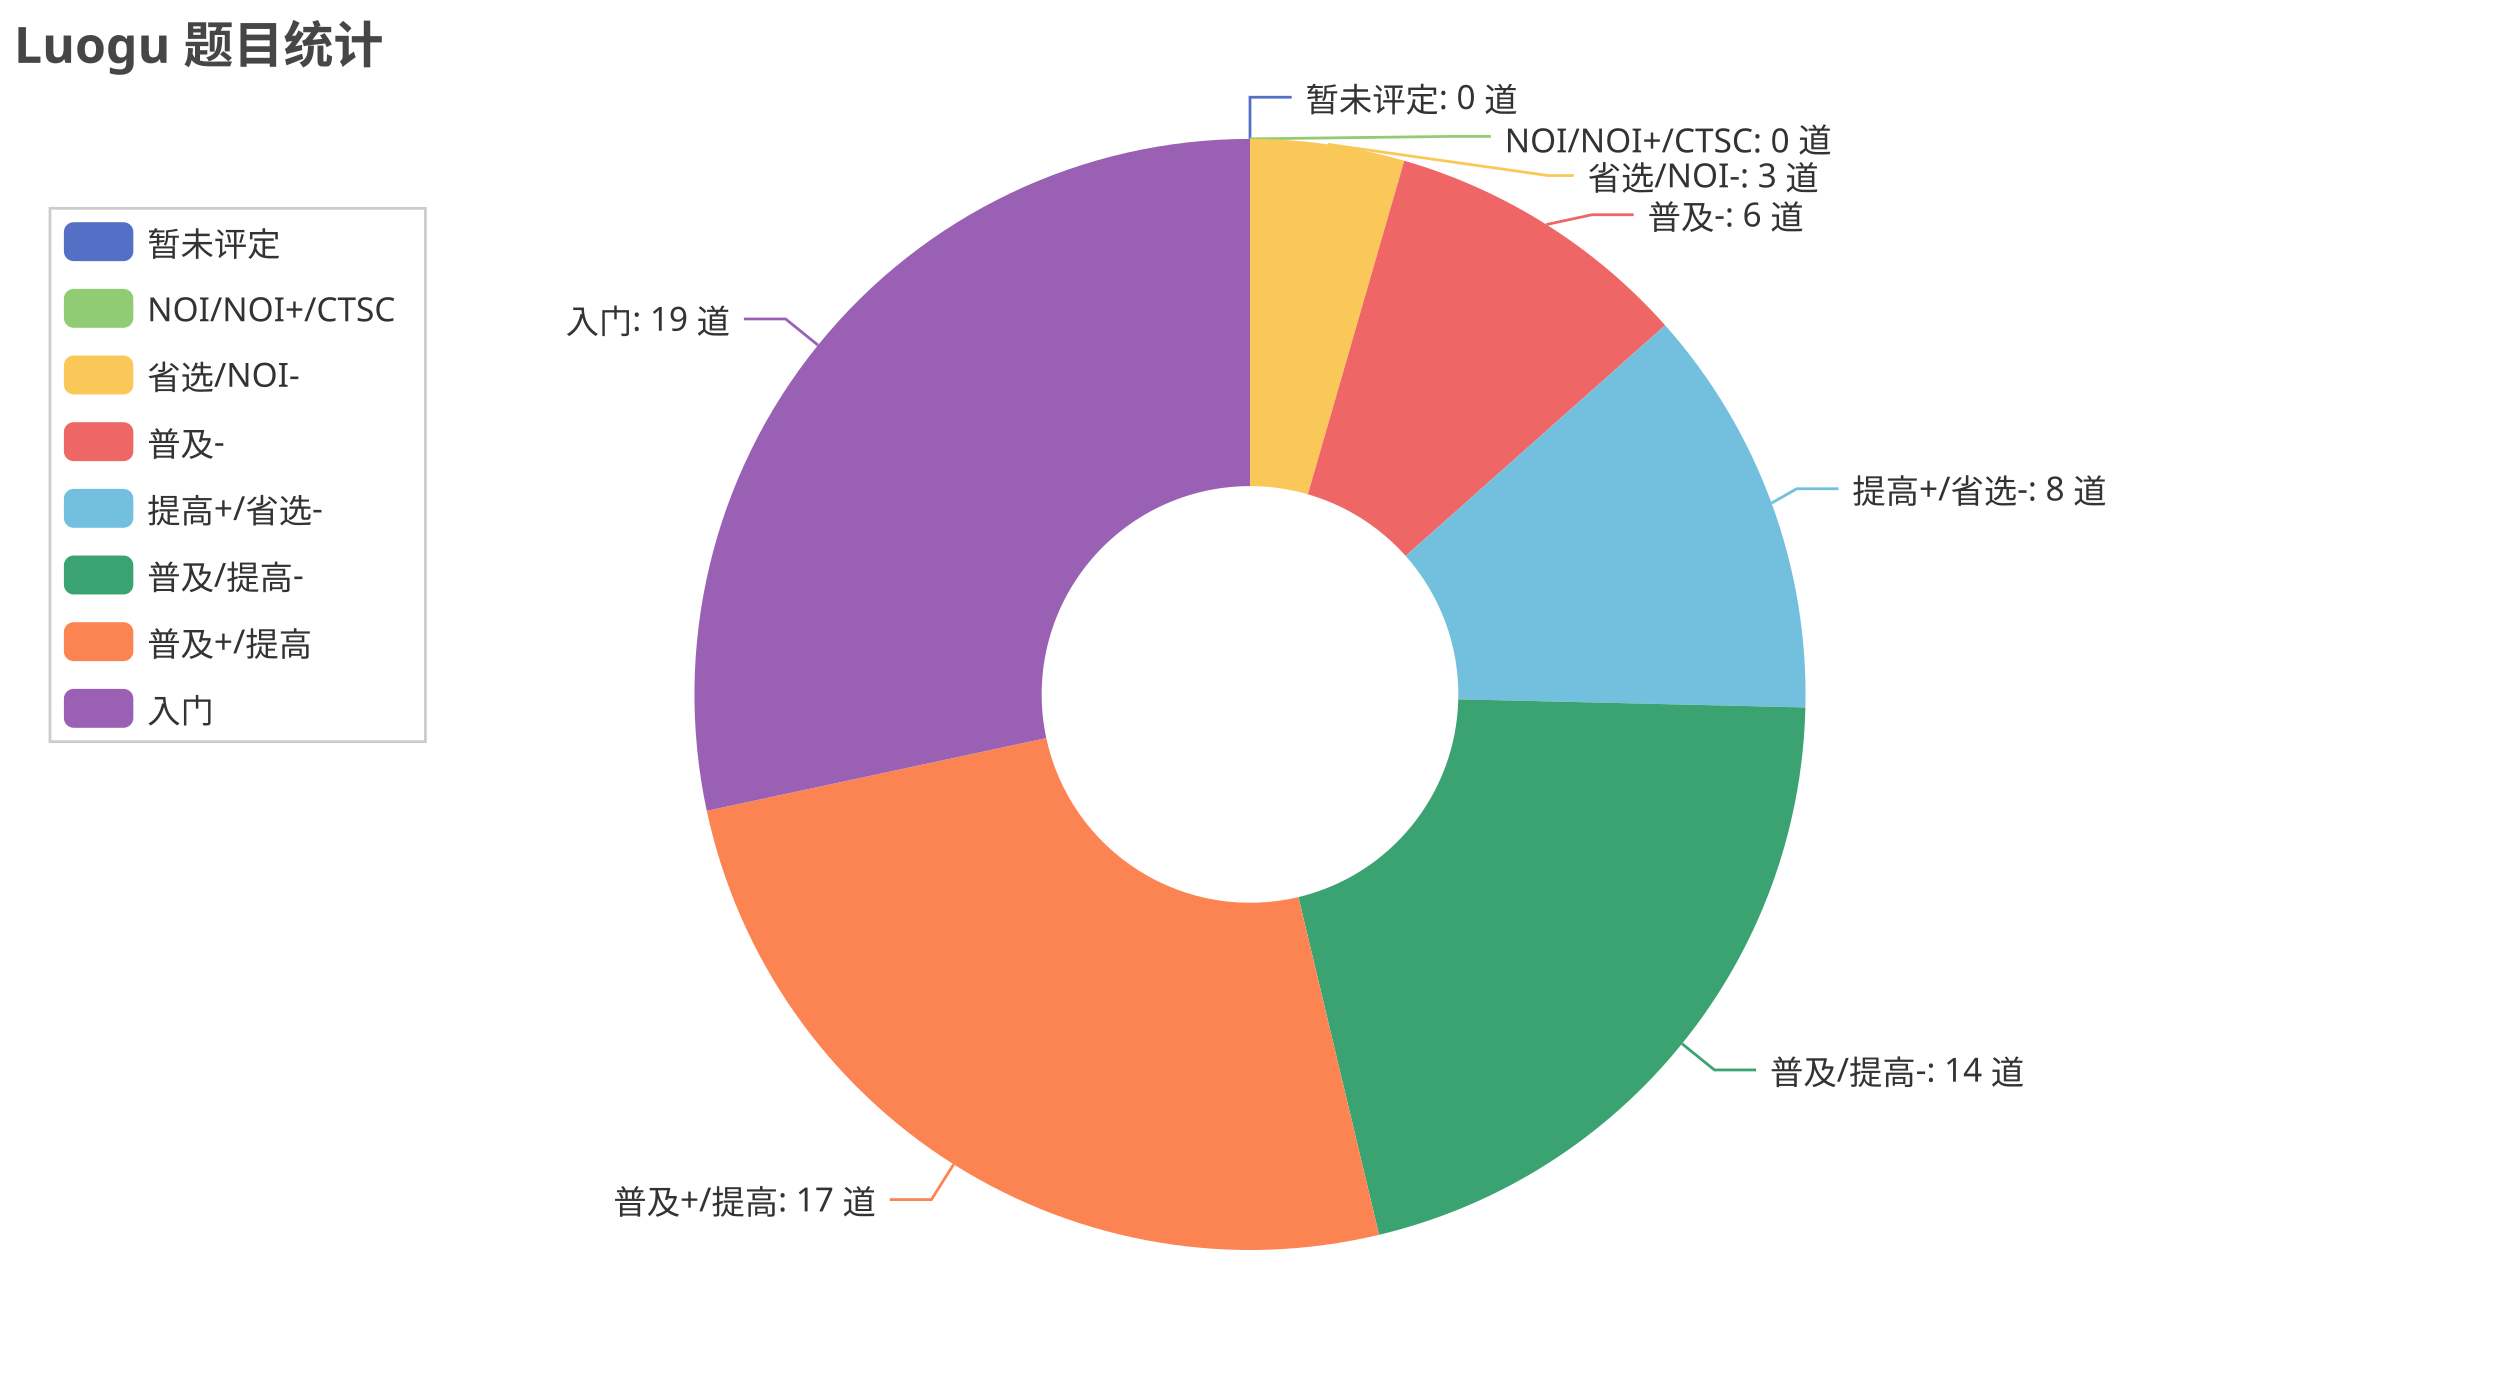
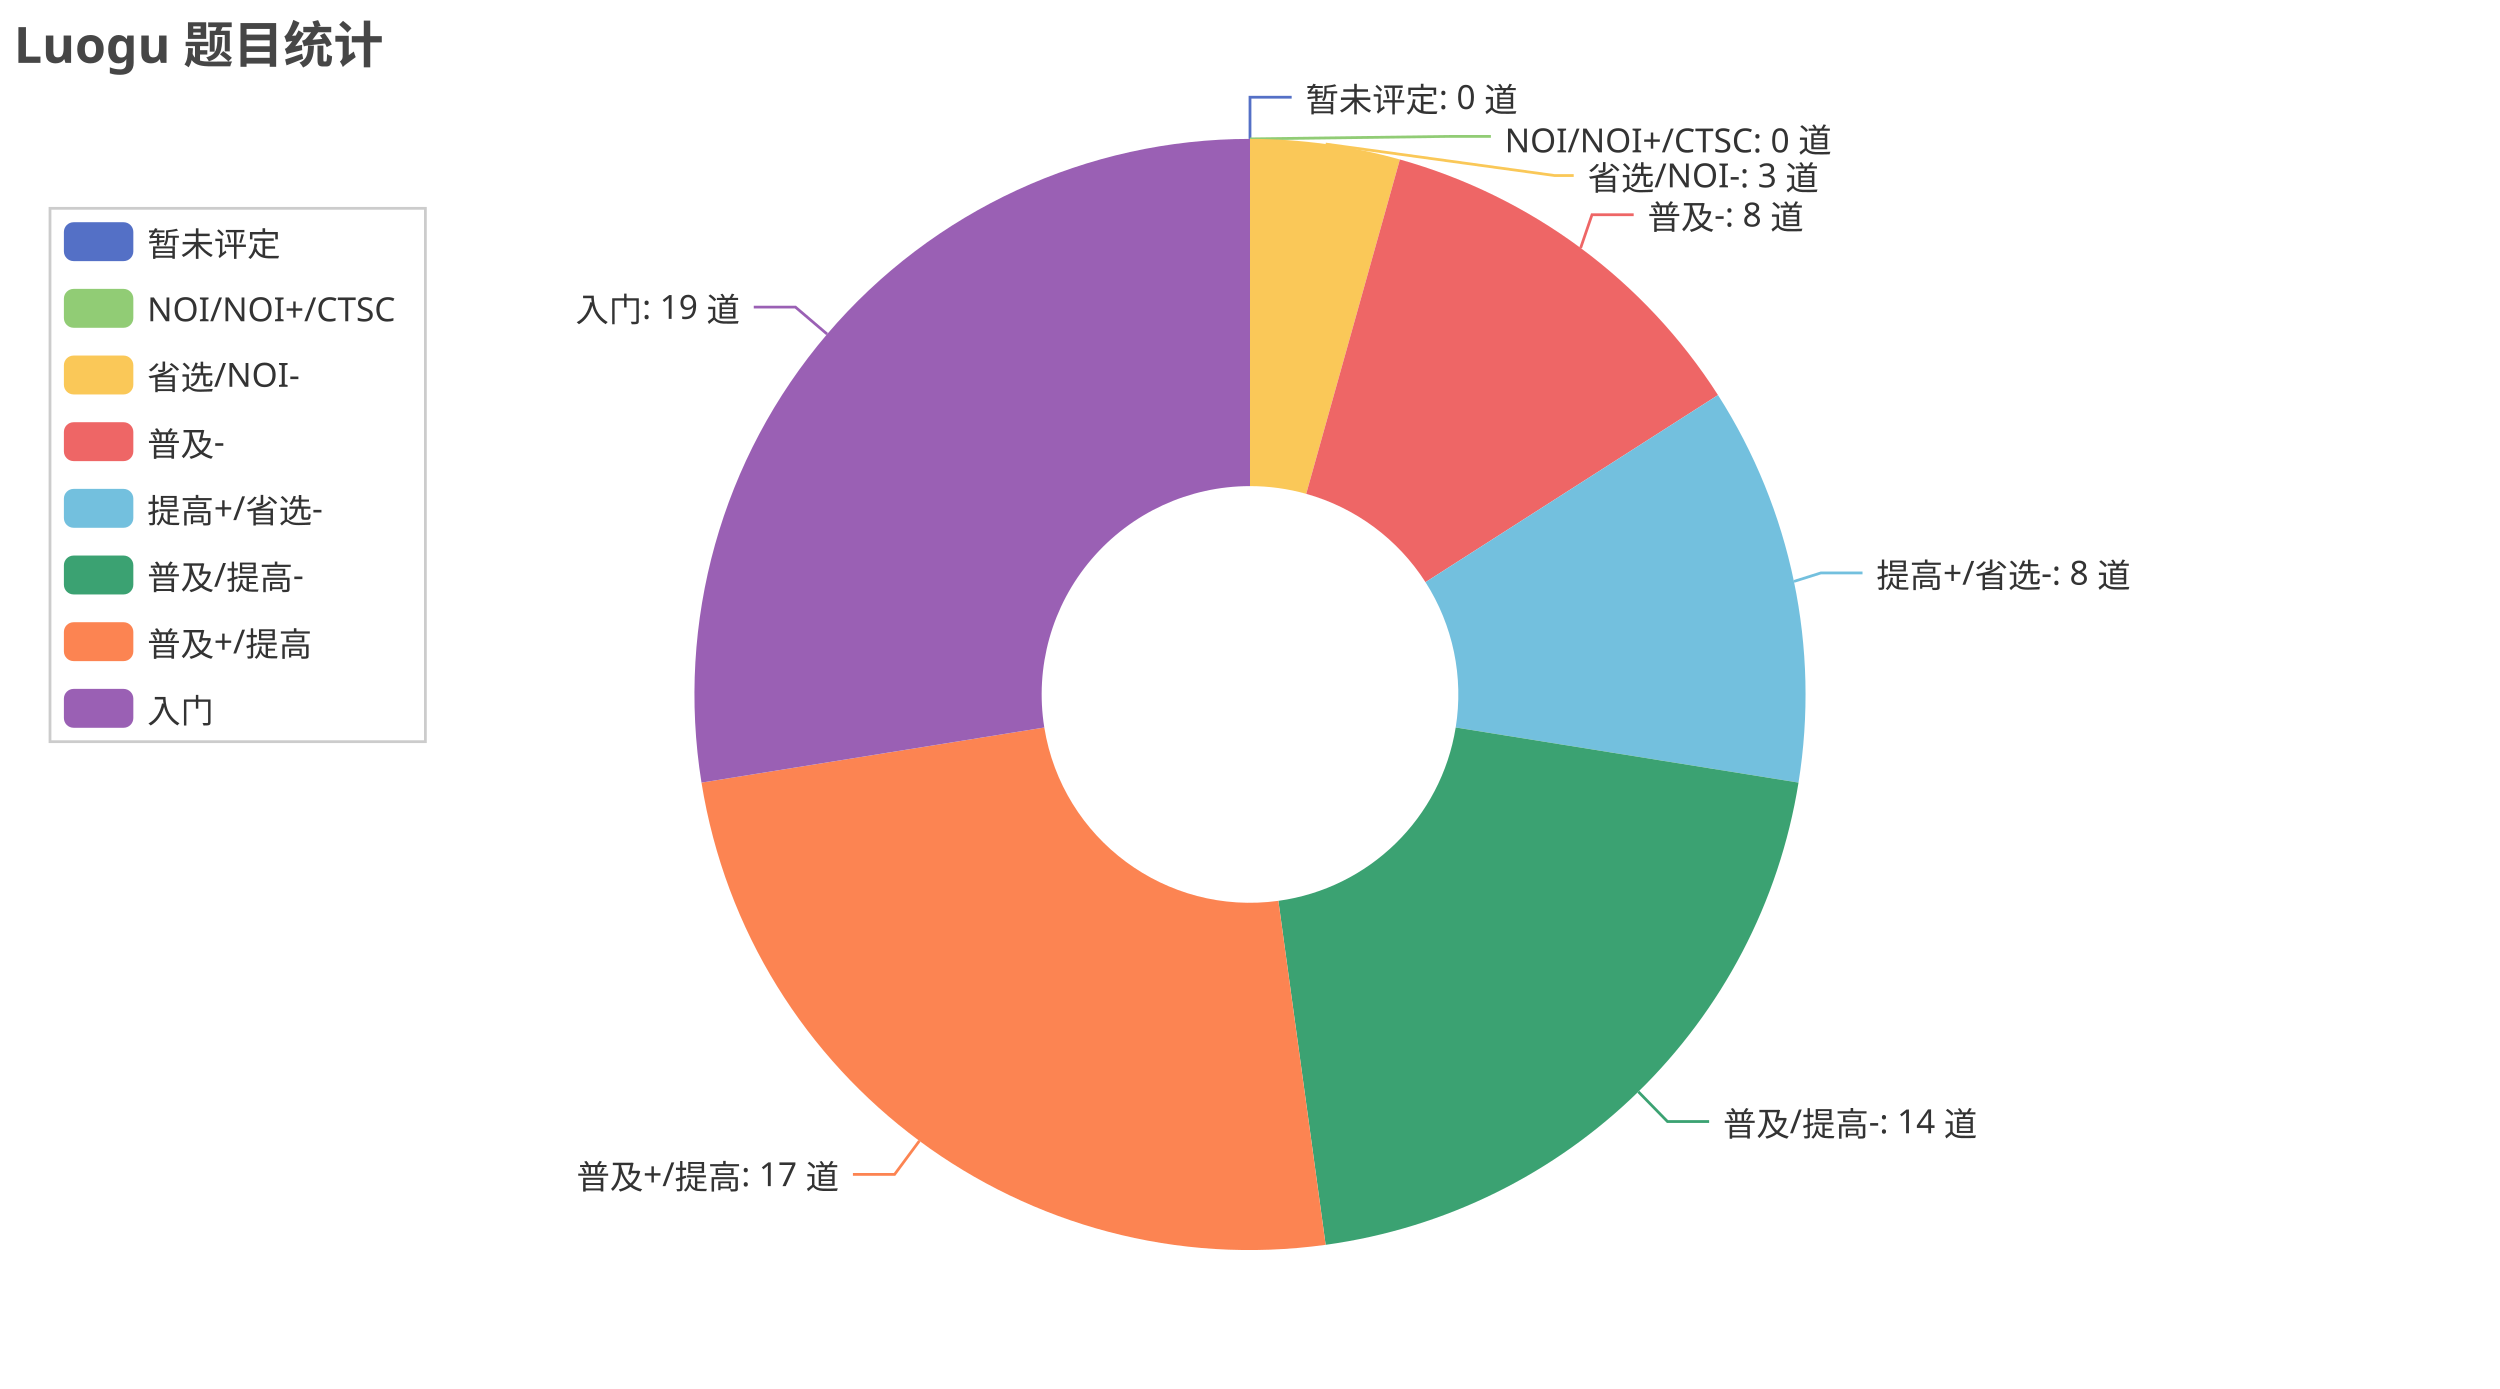
<svg xmlns="http://www.w3.org/2000/svg" version="1.1" baseProfile="full" width="900" height="500" style="position:absolute;left:0;top:0;user-select:none">
  <rect width="900" height="500" x="0" y="0" id="0" fill="none" />
  <g>
    <path d="M450 50L450 35L465 35" fill="none" stroke="#5470c6" />
    <path d="M450 50L521.72 49.1L536.72 49.1" fill="none" stroke="#91cc75" />
-     <path d="M478.041 51.975L557.308 63.2L566.535 63.2" fill="none" stroke="#fac858" />
-     <path d="M556.69 80.834L573.124 77.3L588.124 77.3" fill="none" stroke="#ee6666" />
-     <path d="M637.76 181.107L646.849 175.94L661.849 175.94" fill="none" stroke="#73c0de" />
-     <path d="M605.528 375.743L617.192 385.173L632.192 385.173" fill="none" stroke="#3ba272" />
-     <path d="M343.31 419.166L335.308 431.854L320.308 431.854" fill="none" stroke="#fc8452" />
-     <path d="M294.473 124.257L282.808 114.827L267.808 114.827" fill="none" stroke="#9a60b4" />
+     <path d="M477.233 51.863L559.717 63.2L566.535 63.2" fill="none" stroke="#fac858" />
+     <path d="M569.025 89.274L573.124 77.3L588.124 77.3" fill="none" stroke="#ee6666" />
+     <path d="M645.817 209.309L655.505 206.257L670.505 206.257" fill="none" stroke="#73c0de" />
+     <path d="M589.803 393.022L600.288 403.748L615.288 403.748" fill="none" stroke="#3ba272" />
+     <path d="M330.974 410.726L322.048 422.781L307.048 422.781" fill="none" stroke="#fc8452" />
+     <path d="M297.771 120.284L286.354 110.555L271.354 110.555" fill="none" stroke="#9a60b4" />
    <path d="M450 50L450 175Z" fill="#5470c6" />
    <path d="M450 50L450 175Z" fill="#91cc75" />
-     <path d="M450 50A200 200 0 0 1 505.528 57.863L470.823 177.949A75 75 0 0 0 450 175Z" fill="#fac858" />
-     <path d="M505.528 57.863A200 200 0 0 1 599.463 117.106L506.048 200.165A75 75 0 0 0 470.823 177.949Z" fill="#ee6666" />
-     <path d="M599.463 117.106A200 200 0 0 1 649.945 254.689L524.979 251.758A75 75 0 0 0 506.048 200.165Z" fill="#73c0de" />
-     <path d="M649.945 254.689A200 200 0 0 1 496.461 444.529L467.423 322.948A75 75 0 0 0 524.979 251.758Z" fill="#3ba272" />
-     <path d="M496.461 444.529A200 200 0 0 1 254.436 291.888L376.663 265.708A75 75 0 0 0 467.423 322.948Z" fill="#fc8452" />
-     <path d="M254.436 291.888A200 200 0 0 1 450 50L450 175A75 75 0 0 0 376.663 265.708Z" fill="#9a60b4" />
+     <path d="M450 50A200 200 0 0 1 503.959 57.416L470.235 177.781A75 75 0 0 0 450 175Z" fill="#fac858" />
+     <path d="M503.959 57.416A200 200 0 0 1 618.474 142.22L513.178 209.583A75 75 0 0 0 470.235 177.781Z" fill="#ee6666" />
+     <path d="M618.474 142.22A200 200 0 0 1 647.466 281.736L524.05 261.901A75 75 0 0 0 513.178 209.583Z" fill="#73c0de" />
+     <path d="M647.466 281.736A200 200 0 0 1 477.233 448.137L460.212 324.301A75 75 0 0 0 524.05 261.901Z" fill="#3ba272" />
+     <path d="M477.233 448.137A200 200 0 0 1 252.534 281.736L375.95 261.901A75 75 0 0 0 460.212 324.301Z" fill="#fc8452" />
+     <path d="M252.534 281.736A200 200 0 0 1 450 50L450 175A75 75 0 0 0 375.95 261.901Z" fill="#9a60b4" />
    <text dominant-baseline="central" text-anchor="start" style="font-size:12px;font-family:Microsoft YaHei;" xml:space="preserve" transform="translate(470 35)" fill="#333" stroke="rgb(255,255,255)" stroke-width="2" paint-order="stroke" stroke-miterlimit="2">暂未评定: 0 道</text>
    <text dominant-baseline="central" text-anchor="start" style="font-size:12px;font-family:Microsoft YaHei;" xml:space="preserve" transform="translate(541.7204 49.1)" fill="#333" stroke="rgb(255,255,255)" stroke-width="2" paint-order="stroke" stroke-miterlimit="2">NOI/NOI+/CTSC: 0 道</text>
    <text dominant-baseline="central" text-anchor="start" style="font-size:12px;font-family:Microsoft YaHei;" xml:space="preserve" transform="translate(571.5347 63.2)" fill="#333" stroke="rgb(255,255,255)" stroke-width="2" paint-order="stroke" stroke-miterlimit="2">省选/NOI-: 3 道</text>
-     <text dominant-baseline="central" text-anchor="start" style="font-size:12px;font-family:Microsoft YaHei;" xml:space="preserve" transform="translate(593.1243 77.3)" fill="#333" stroke="rgb(255,255,255)" stroke-width="2" paint-order="stroke" stroke-miterlimit="2">普及-: 6 道</text>
-     <text dominant-baseline="central" text-anchor="start" style="font-size:12px;font-family:Microsoft YaHei;" xml:space="preserve" transform="translate(666.849 175.9396)" fill="#333" stroke="rgb(255,255,255)" stroke-width="2" paint-order="stroke" stroke-miterlimit="2">提高+/省选-: 8 道</text>
-     <text dominant-baseline="central" text-anchor="start" style="font-size:12px;font-family:Microsoft YaHei;" xml:space="preserve" transform="translate(637.1921 385.1733)" fill="#333" stroke="rgb(255,255,255)" stroke-width="2" paint-order="stroke" stroke-miterlimit="2">普及/提高-: 14 道</text>
-     <text dominant-baseline="central" text-anchor="end" style="font-size:12px;font-family:Microsoft YaHei;" xml:space="preserve" transform="translate(315.3084 431.8539)" fill="#333" stroke="rgb(255,255,255)" stroke-width="2" paint-order="stroke" stroke-miterlimit="2">普及+/提高: 17 道</text>
-     <text dominant-baseline="central" text-anchor="end" style="font-size:12px;font-family:Microsoft YaHei;" xml:space="preserve" transform="translate(262.8079 114.8267)" fill="#333" stroke="rgb(255,255,255)" stroke-width="2" paint-order="stroke" stroke-miterlimit="2">入门: 19 道</text>
+     <text dominant-baseline="central" text-anchor="start" style="font-size:12px;font-family:Microsoft YaHei;" xml:space="preserve" transform="translate(593.1243 77.3)" fill="#333" stroke="rgb(255,255,255)" stroke-width="2" paint-order="stroke" stroke-miterlimit="2">普及-: 8 道</text>
+     <text dominant-baseline="central" text-anchor="start" style="font-size:12px;font-family:Microsoft YaHei;" xml:space="preserve" transform="translate(675.5055 206.257)" fill="#333" stroke="rgb(255,255,255)" stroke-width="2" paint-order="stroke" stroke-miterlimit="2">提高+/省选-: 8 道</text>
+     <text dominant-baseline="central" text-anchor="start" style="font-size:12px;font-family:Microsoft YaHei;" xml:space="preserve" transform="translate(620.2877 403.7485)" fill="#333" stroke="rgb(255,255,255)" stroke-width="2" paint-order="stroke" stroke-miterlimit="2">普及/提高-: 14 道</text>
+     <text dominant-baseline="central" text-anchor="end" style="font-size:12px;font-family:Microsoft YaHei;" xml:space="preserve" transform="translate(302.0475 422.7807)" fill="#333" stroke="rgb(255,255,255)" stroke-width="2" paint-order="stroke" stroke-miterlimit="2">普及+/提高: 17 道</text>
+     <text dominant-baseline="central" text-anchor="end" style="font-size:12px;font-family:Microsoft YaHei;" xml:space="preserve" transform="translate(266.3539 110.5549)" fill="#333" stroke="rgb(255,255,255)" stroke-width="2" paint-order="stroke" stroke-miterlimit="2">入门: 19 道</text>
    <path d="M-5 -5l135.139 0l0 192l-135.139 0Z" transform="translate(23 80)" fill="none" stroke="#ccc" />
    <path d="M3.5 0L21.5 0A3.5 3.5 0 0 1 25 3.5L25 10.5A3.5 3.5 0 0 1 21.5 14L3.5 14A3.5 3.5 0 0 1 0 10.5L0 3.5A3.5 3.5 0 0 1 3.5 0" transform="translate(23 80)" fill="#5470c6" />
    <text dominant-baseline="central" text-anchor="start" style="font-size:12px;font-family:Microsoft YaHei;" x="30" y="7" transform="translate(23 80)" fill="#333">暂未评定</text>
    <path d="M3.5 0L21.5 0A3.5 3.5 0 0 1 25 3.5L25 10.5A3.5 3.5 0 0 1 21.5 14L3.5 14A3.5 3.5 0 0 1 0 10.5L0 3.5A3.5 3.5 0 0 1 3.5 0" transform="translate(23 104)" fill="#91cc75" />
    <text dominant-baseline="central" text-anchor="start" style="font-size:12px;font-family:Microsoft YaHei;" x="30" y="7" transform="translate(23 104)" fill="#333">NOI/NOI+/CTSC</text>
    <path d="M3.5 0L21.5 0A3.5 3.5 0 0 1 25 3.5L25 10.5A3.5 3.5 0 0 1 21.5 14L3.5 14A3.5 3.5 0 0 1 0 10.5L0 3.5A3.5 3.5 0 0 1 3.5 0" transform="translate(23 128)" fill="#fac858" />
    <text dominant-baseline="central" text-anchor="start" style="font-size:12px;font-family:Microsoft YaHei;" x="30" y="7" transform="translate(23 128)" fill="#333">省选/NOI-</text>
    <path d="M3.5 0L21.5 0A3.5 3.5 0 0 1 25 3.5L25 10.5A3.5 3.5 0 0 1 21.5 14L3.5 14A3.5 3.5 0 0 1 0 10.5L0 3.5A3.5 3.5 0 0 1 3.5 0" transform="translate(23 152)" fill="#ee6666" />
    <text dominant-baseline="central" text-anchor="start" style="font-size:12px;font-family:Microsoft YaHei;" x="30" y="7" transform="translate(23 152)" fill="#333">普及-</text>
    <path d="M3.5 0L21.5 0A3.5 3.5 0 0 1 25 3.5L25 10.5A3.5 3.5 0 0 1 21.5 14L3.5 14A3.5 3.5 0 0 1 0 10.5L0 3.5A3.5 3.5 0 0 1 3.5 0" transform="translate(23 176)" fill="#73c0de" />
    <text dominant-baseline="central" text-anchor="start" style="font-size:12px;font-family:Microsoft YaHei;" x="30" y="7" transform="translate(23 176)" fill="#333">提高+/省选-</text>
    <path d="M3.5 0L21.5 0A3.5 3.5 0 0 1 25 3.5L25 10.5A3.5 3.5 0 0 1 21.5 14L3.5 14A3.5 3.5 0 0 1 0 10.5L0 3.5A3.5 3.5 0 0 1 3.5 0" transform="translate(23 200)" fill="#3ba272" />
    <text dominant-baseline="central" text-anchor="start" style="font-size:12px;font-family:Microsoft YaHei;" x="30" y="7" transform="translate(23 200)" fill="#333">普及/提高-</text>
    <path d="M3.5 0L21.5 0A3.5 3.5 0 0 1 25 3.5L25 10.5A3.5 3.5 0 0 1 21.5 14L3.5 14A3.5 3.5 0 0 1 0 10.5L0 3.5A3.5 3.5 0 0 1 3.5 0" transform="translate(23 224)" fill="#fc8452" />
    <text dominant-baseline="central" text-anchor="start" style="font-size:12px;font-family:Microsoft YaHei;" x="30" y="7" transform="translate(23 224)" fill="#333">普及+/提高</text>
    <path d="M3.5 0L21.5 0A3.5 3.5 0 0 1 25 3.5L25 10.5A3.5 3.5 0 0 1 21.5 14L3.5 14A3.5 3.5 0 0 1 0 10.5L0 3.5A3.5 3.5 0 0 1 3.5 0" transform="translate(23 248)" fill="#9a60b4" />
    <text dominant-baseline="central" text-anchor="start" style="font-size:12px;font-family:Microsoft YaHei;" x="30" y="7" transform="translate(23 248)" fill="#333">入门</text>
    <path d="M-5 -5l144.323 0l0 28l-144.323 0Z" transform="translate(5 5)" fill="rgb(0,0,0)" fill-opacity="0" stroke="#ccc" stroke-width="0" />
    <text dominant-baseline="central" text-anchor="start" style="font-size:18px;font-family:Microsoft YaHei;font-weight:bold;" xml:space="preserve" y="9" transform="translate(5 5)" fill="#464646">Luogu 题目统计</text>
  </g>
</svg>
